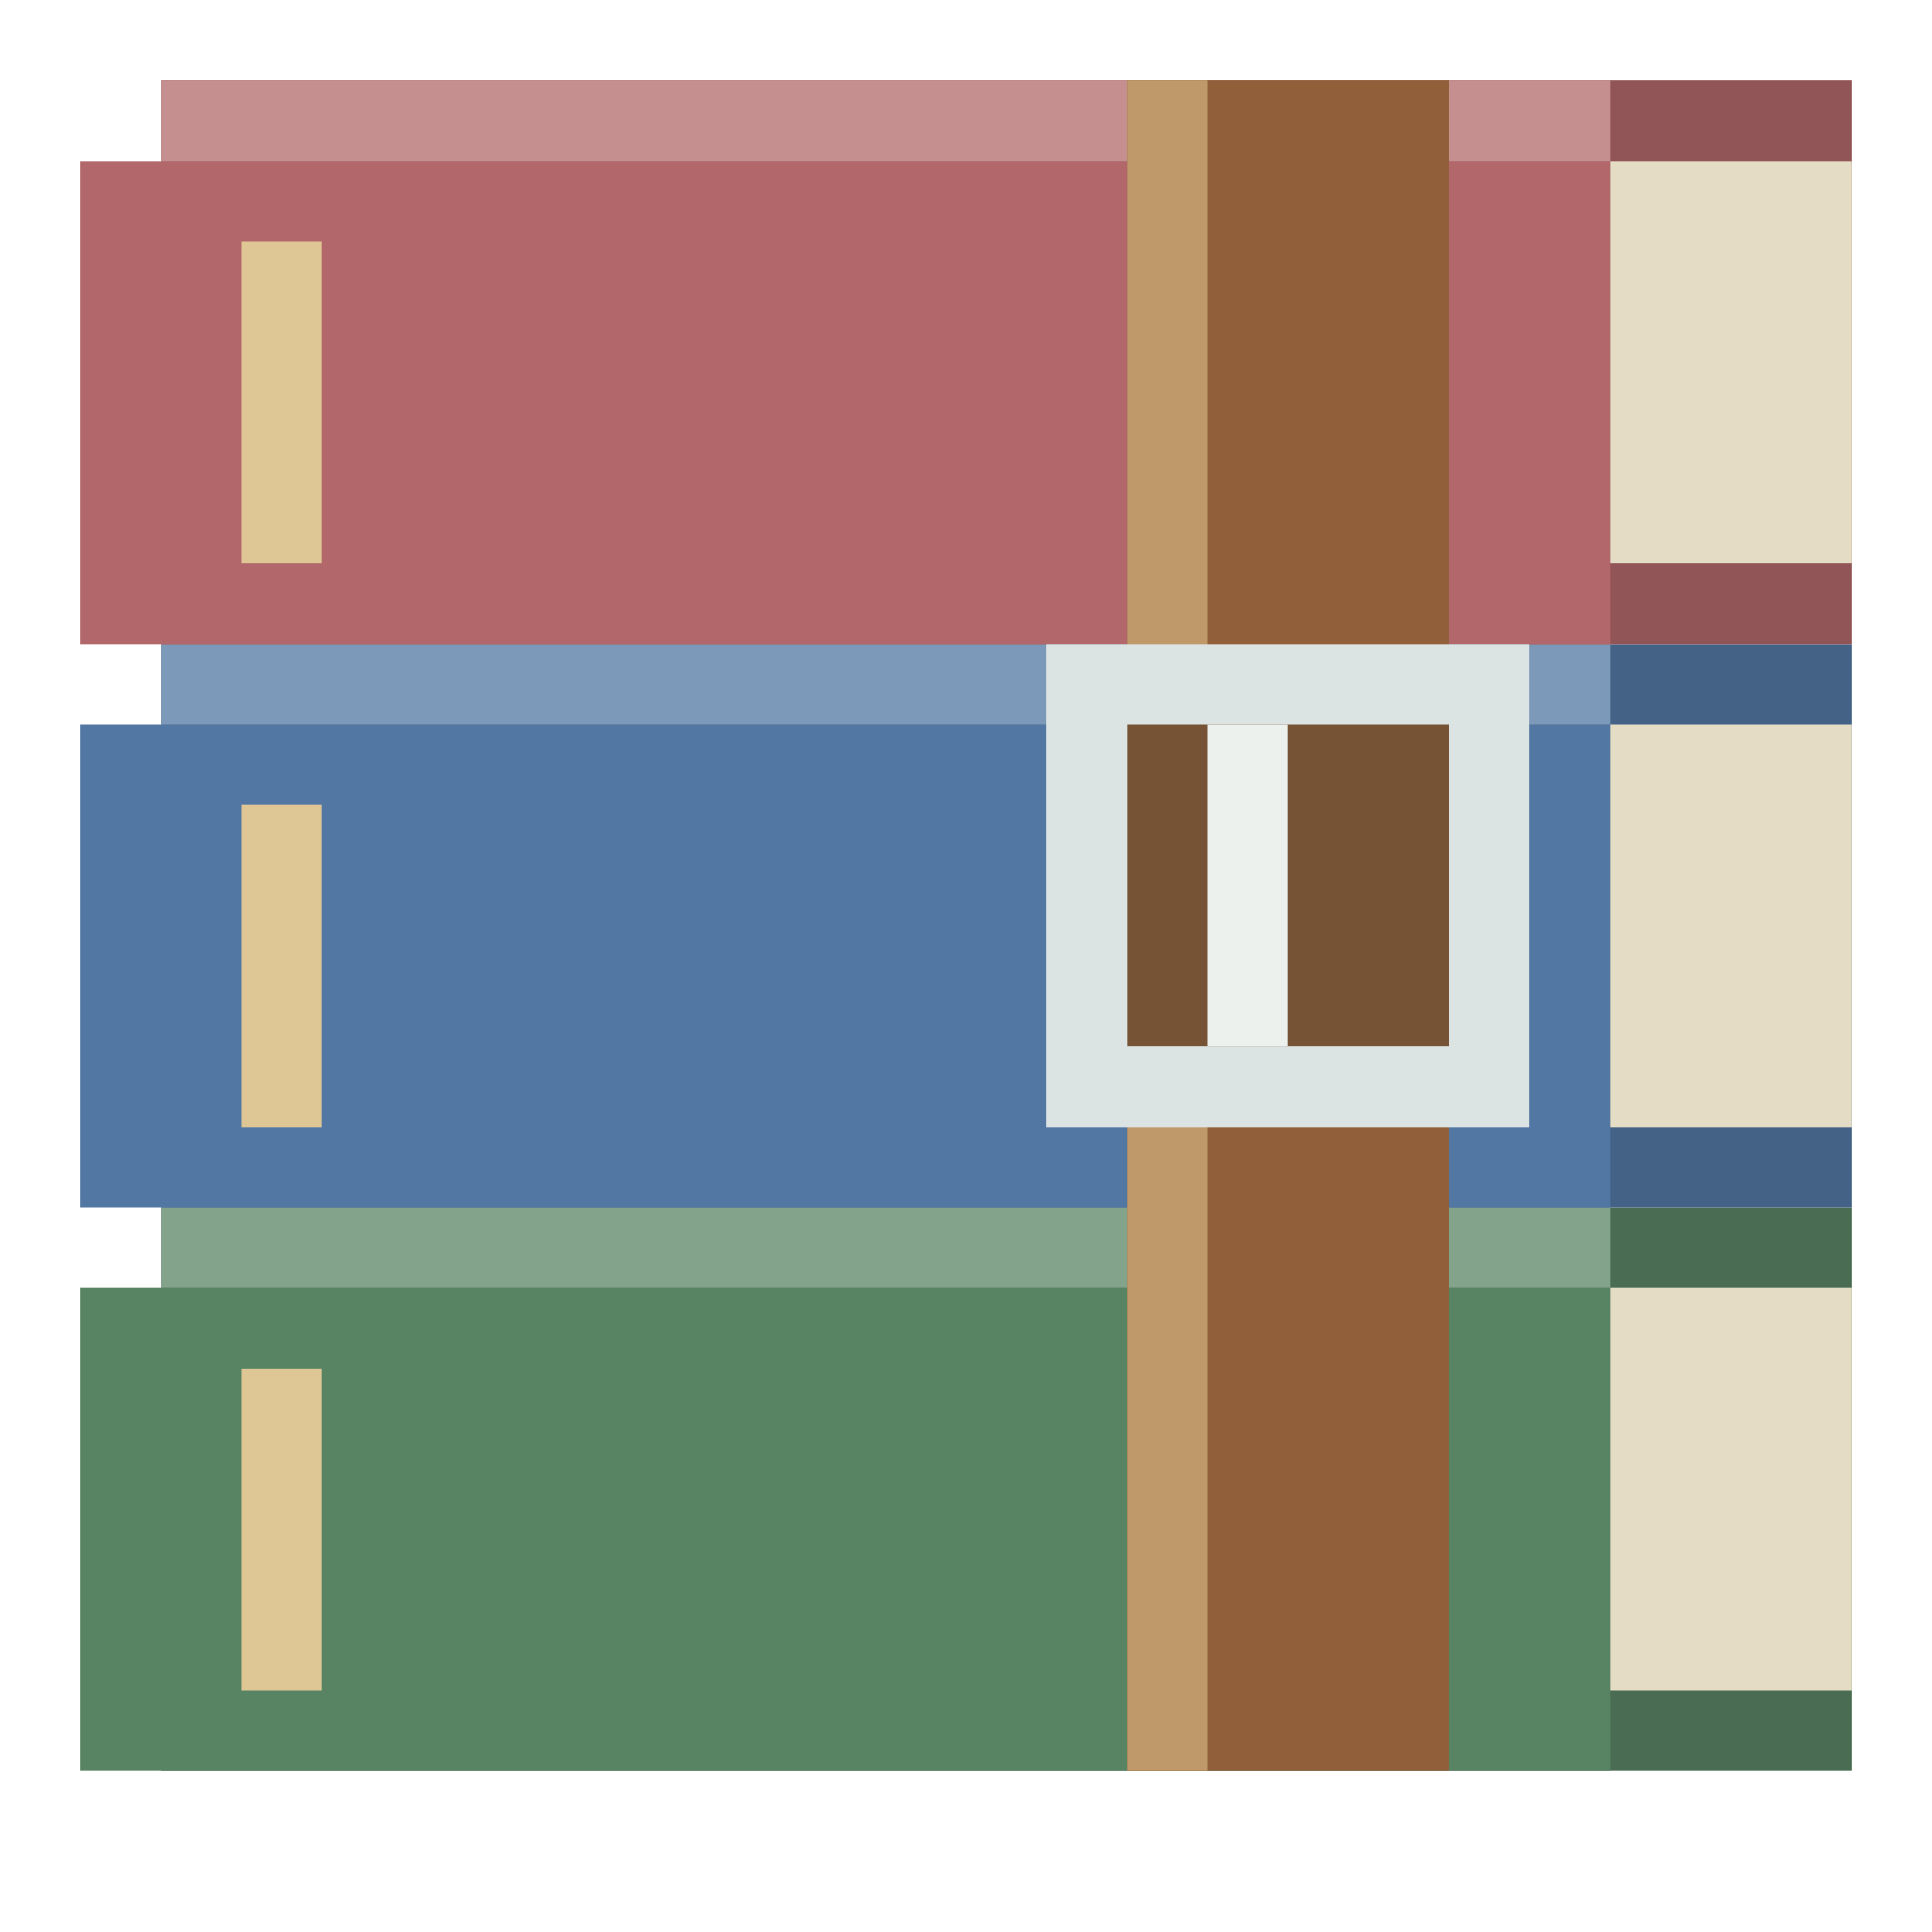
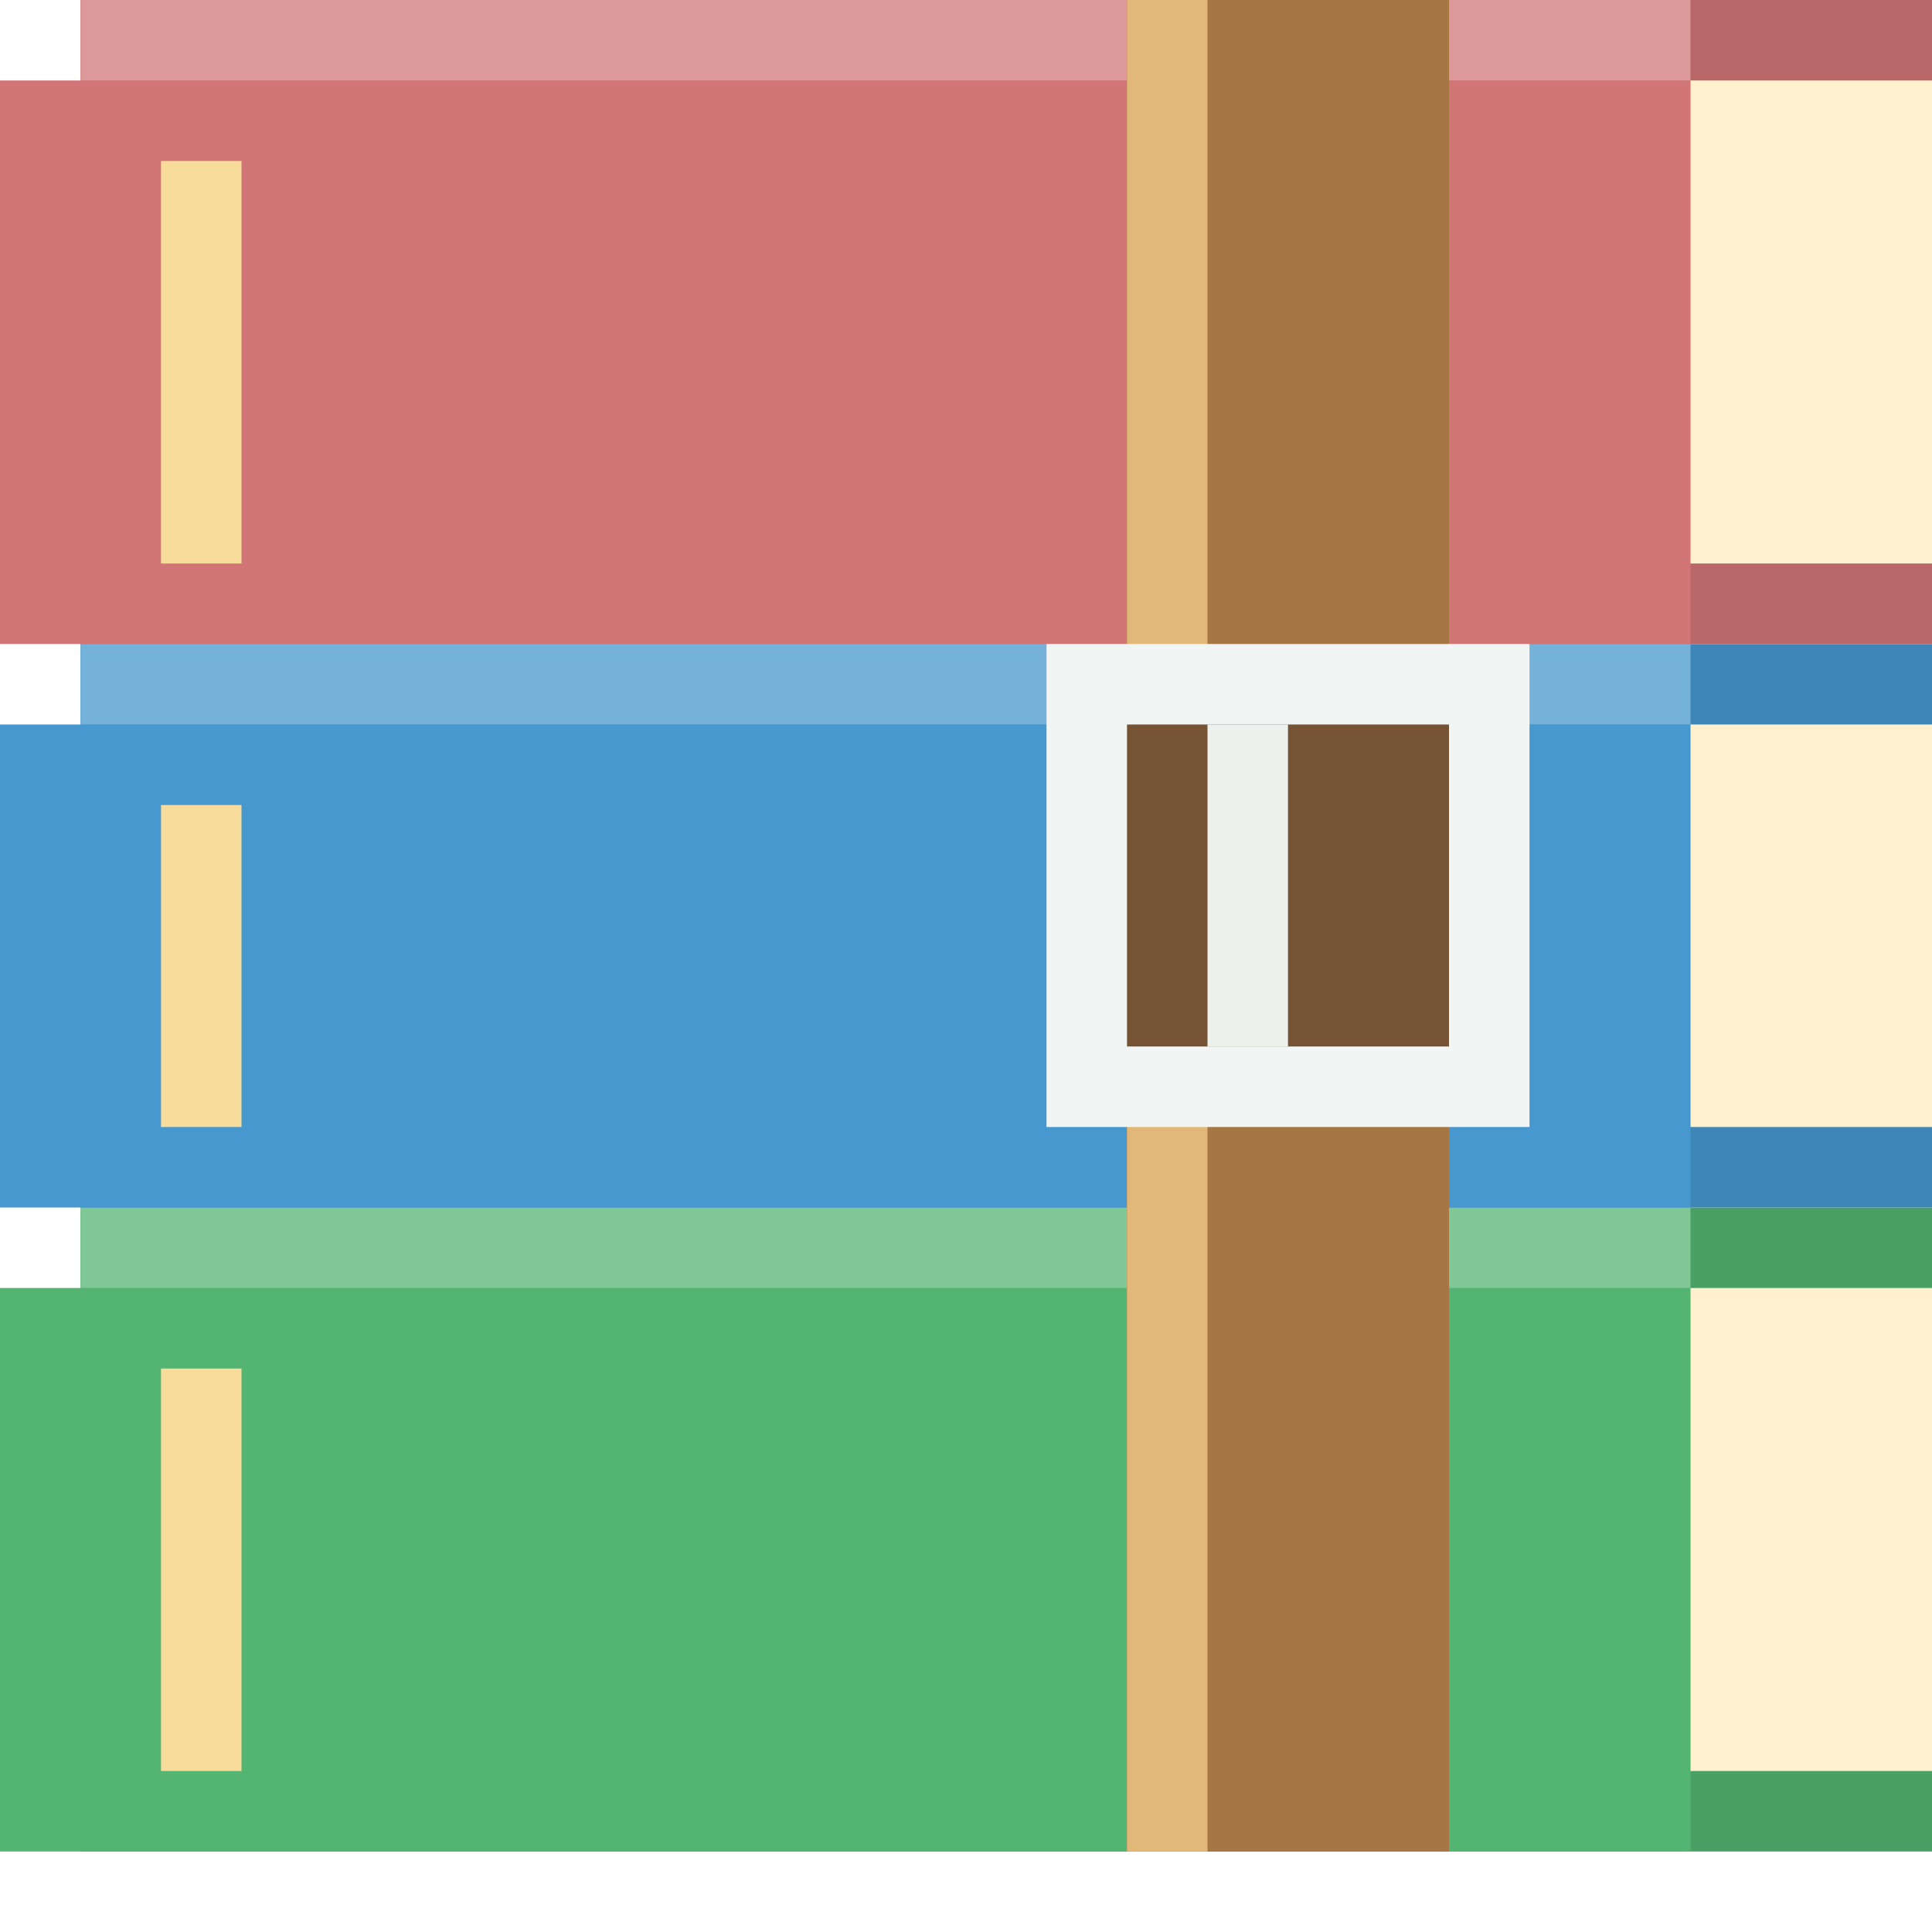
<svg xmlns="http://www.w3.org/2000/svg" width="24" height="24" viewBox="0 0 24 24">
  <defs />
-   <path fill="#496c52" stroke="none" d="M 2 15 L 23 15 L 23 22 L 2 22 Z" />
-   <path fill="#598464" stroke="none" d="M 1 16 L 20 16 L 20 22 L 1 22 Z" />
-   <path fill="#83a38b" stroke="none" d="M 2 15 L 20 15 L 20 16 L 2 16 Z" />
-   <path fill="#e4dcc5" stroke="none" d="M 20 16 L 23 16 L 23 21 L 20 21 Z" />
-   <path fill="#dec795" stroke="none" d="M 3 17 L 4 17 L 4 21 L 3 21 Z" />
-   <path fill="#436286" stroke="none" d="M 2 8 L 23 8 L 23 15 L 2 15 Z" />
-   <path fill="#5277a3" stroke="none" d="M 1 9 L 20 9 L 20 15 L 1 15 Z" />
-   <path fill="#7d99ba" stroke="none" d="M 2 8 L 20 8 L 20 9 L 2 9 Z" />
-   <path fill="#e4dcc5" stroke="none" d="M 20 9 L 23 9 L 23 14 L 20 14 Z" />
-   <path fill="#dec795" stroke="none" d="M 3 10 L 4 10 L 4 14 L 3 14 Z" />
-   <path fill="#925557" stroke="none" d="M 2 1 L 23 1 L 23 8 L 2 8 Z" />
-   <path fill="#b2686a" stroke="none" d="M 1 2 L 20 2 L 20 8 L 1 8 Z" />
-   <path fill="#c58e8f" stroke="none" d="M 2 1 L 20 1 L 20 2 L 2 2 Z" />
-   <path fill="#e4dcc5" stroke="none" d="M 20 2 L 23 2 L 23 7 L 20 7 Z" />
-   <path fill="#dec795" stroke="none" d="M 3 3 L 4 3 L 4 7 L 3 7 Z" />
-   <path fill="#91603b" stroke="none" d="M 14 1 L 18 1 L 18 22 L 14 22 Z" />
-   <path fill="#c0996a" stroke="none" d="M 14 1 L 15 1 L 15 22 L 14 22 Z" />
-   <path fill="#dce3e3" stroke="none" d="M 13 8 L 19 8 L 19 14 L 13 14 Z" />
+   <path fill="#4a9f65" stroke="none" d="M 1 15 L 24 15 L 24 23 L 1 23 Z" />
+   <path fill="#54b573" stroke="none" d="M 0 16 L 21 16 L 21 23 L 0 23 Z" />
+   <path fill="#7fc896" stroke="none" d="M 1 15 L 21 15 L 21 16 L 1 16 Z" />
+   <path fill="#fff0ce" stroke="none" d="M 21 16 L 24 16 L 24 22 L 21 22 Z" />
+   <path fill="#f8dc9b" stroke="none" d="M 2 17 L 3 17 L 3 22 L 2 22 Z" />
+   <path fill="#3e86b5" stroke="none" d="M 1 8 L 24 8 L 24 15 L 1 15 Z" />
+   <path fill="#4698ce" stroke="none" d="M 0 9 L 21 9 L 21 15 L 0 15 Z" />
+   <path fill="#74b2da" stroke="none" d="M 1 8 L 21 8 L 21 9 L 1 9 Z" />
+   <path fill="#fff0ce" stroke="none" d="M 21 9 L 24 9 L 24 14 L 21 14 Z" />
+   <path fill="#f8dc9b" stroke="none" d="M 2 10 L 3 10 L 3 14 L 2 14 Z" />
+   <path fill="#b96769" stroke="none" d="M 1 0 L 24 0 L 24 8 L 1 8 Z" />
+   <path fill="#d27577" stroke="none" d="M 0 1 L 21 1 L 21 8 L 0 8 Z" />
+   <path fill="#dd9899" stroke="none" d="M 1 0 L 21 0 L 21 1 L 1 1 Z" />
+   <path fill="#fff0ce" stroke="none" d="M 21 1 L 24 1 L 24 7 L 21 7 Z" />
+   <path fill="#f8dc9b" stroke="none" d="M 2 2 L 3 2 L 3 7 L 2 7 Z" />
+   <path fill="#a67644" stroke="none" d="M 14 0 L 18 0 L 18 23 L 14 23 Z" />
+   <path fill="#e1b877" stroke="none" d="M 14 0 L 15 0 L 15 23 L 14 23 Z" />
+   <path fill="#f1f6f4" stroke="none" d="M 13 8 L 19 8 L 19 14 L 13 14 Z" />
  <path fill="#765335" stroke="none" d="M 14 9 L 18 9 L 18 13 L 14 13 Z" />
  <path fill="#edf1ee" stroke="none" d="M 15 9 L 16 9 L 16 13 L 15 13 Z" />
</svg>
